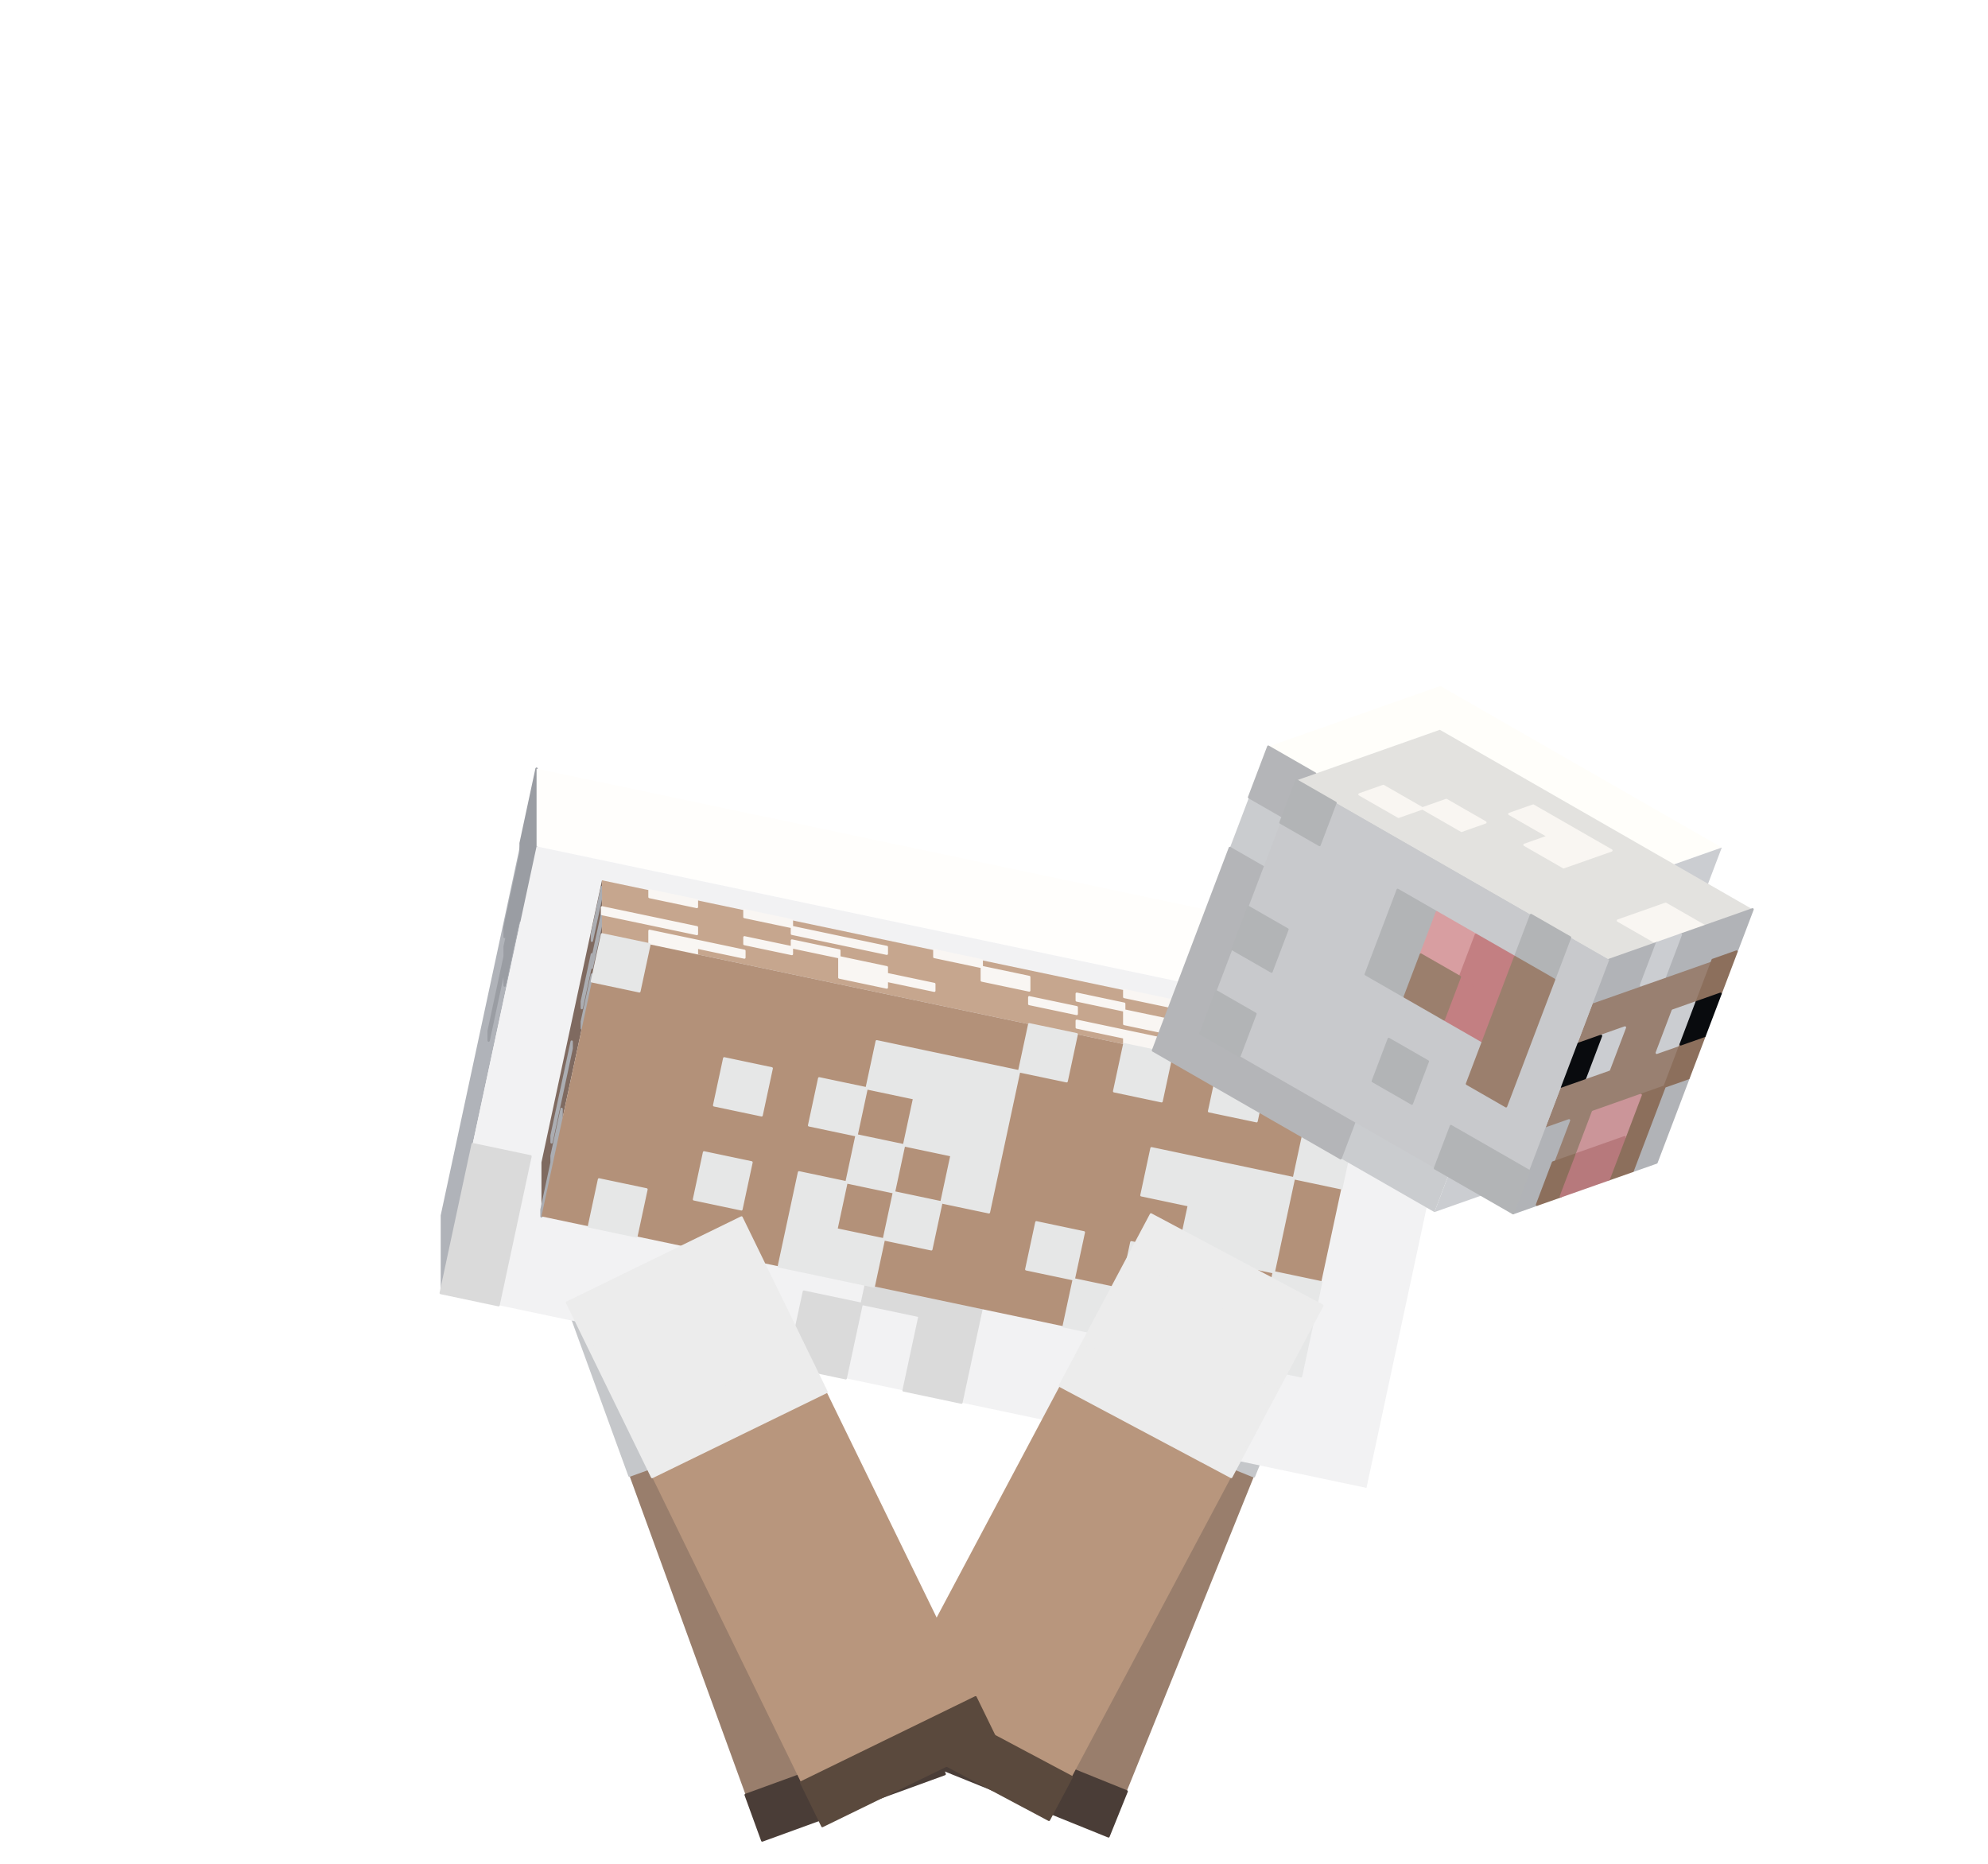
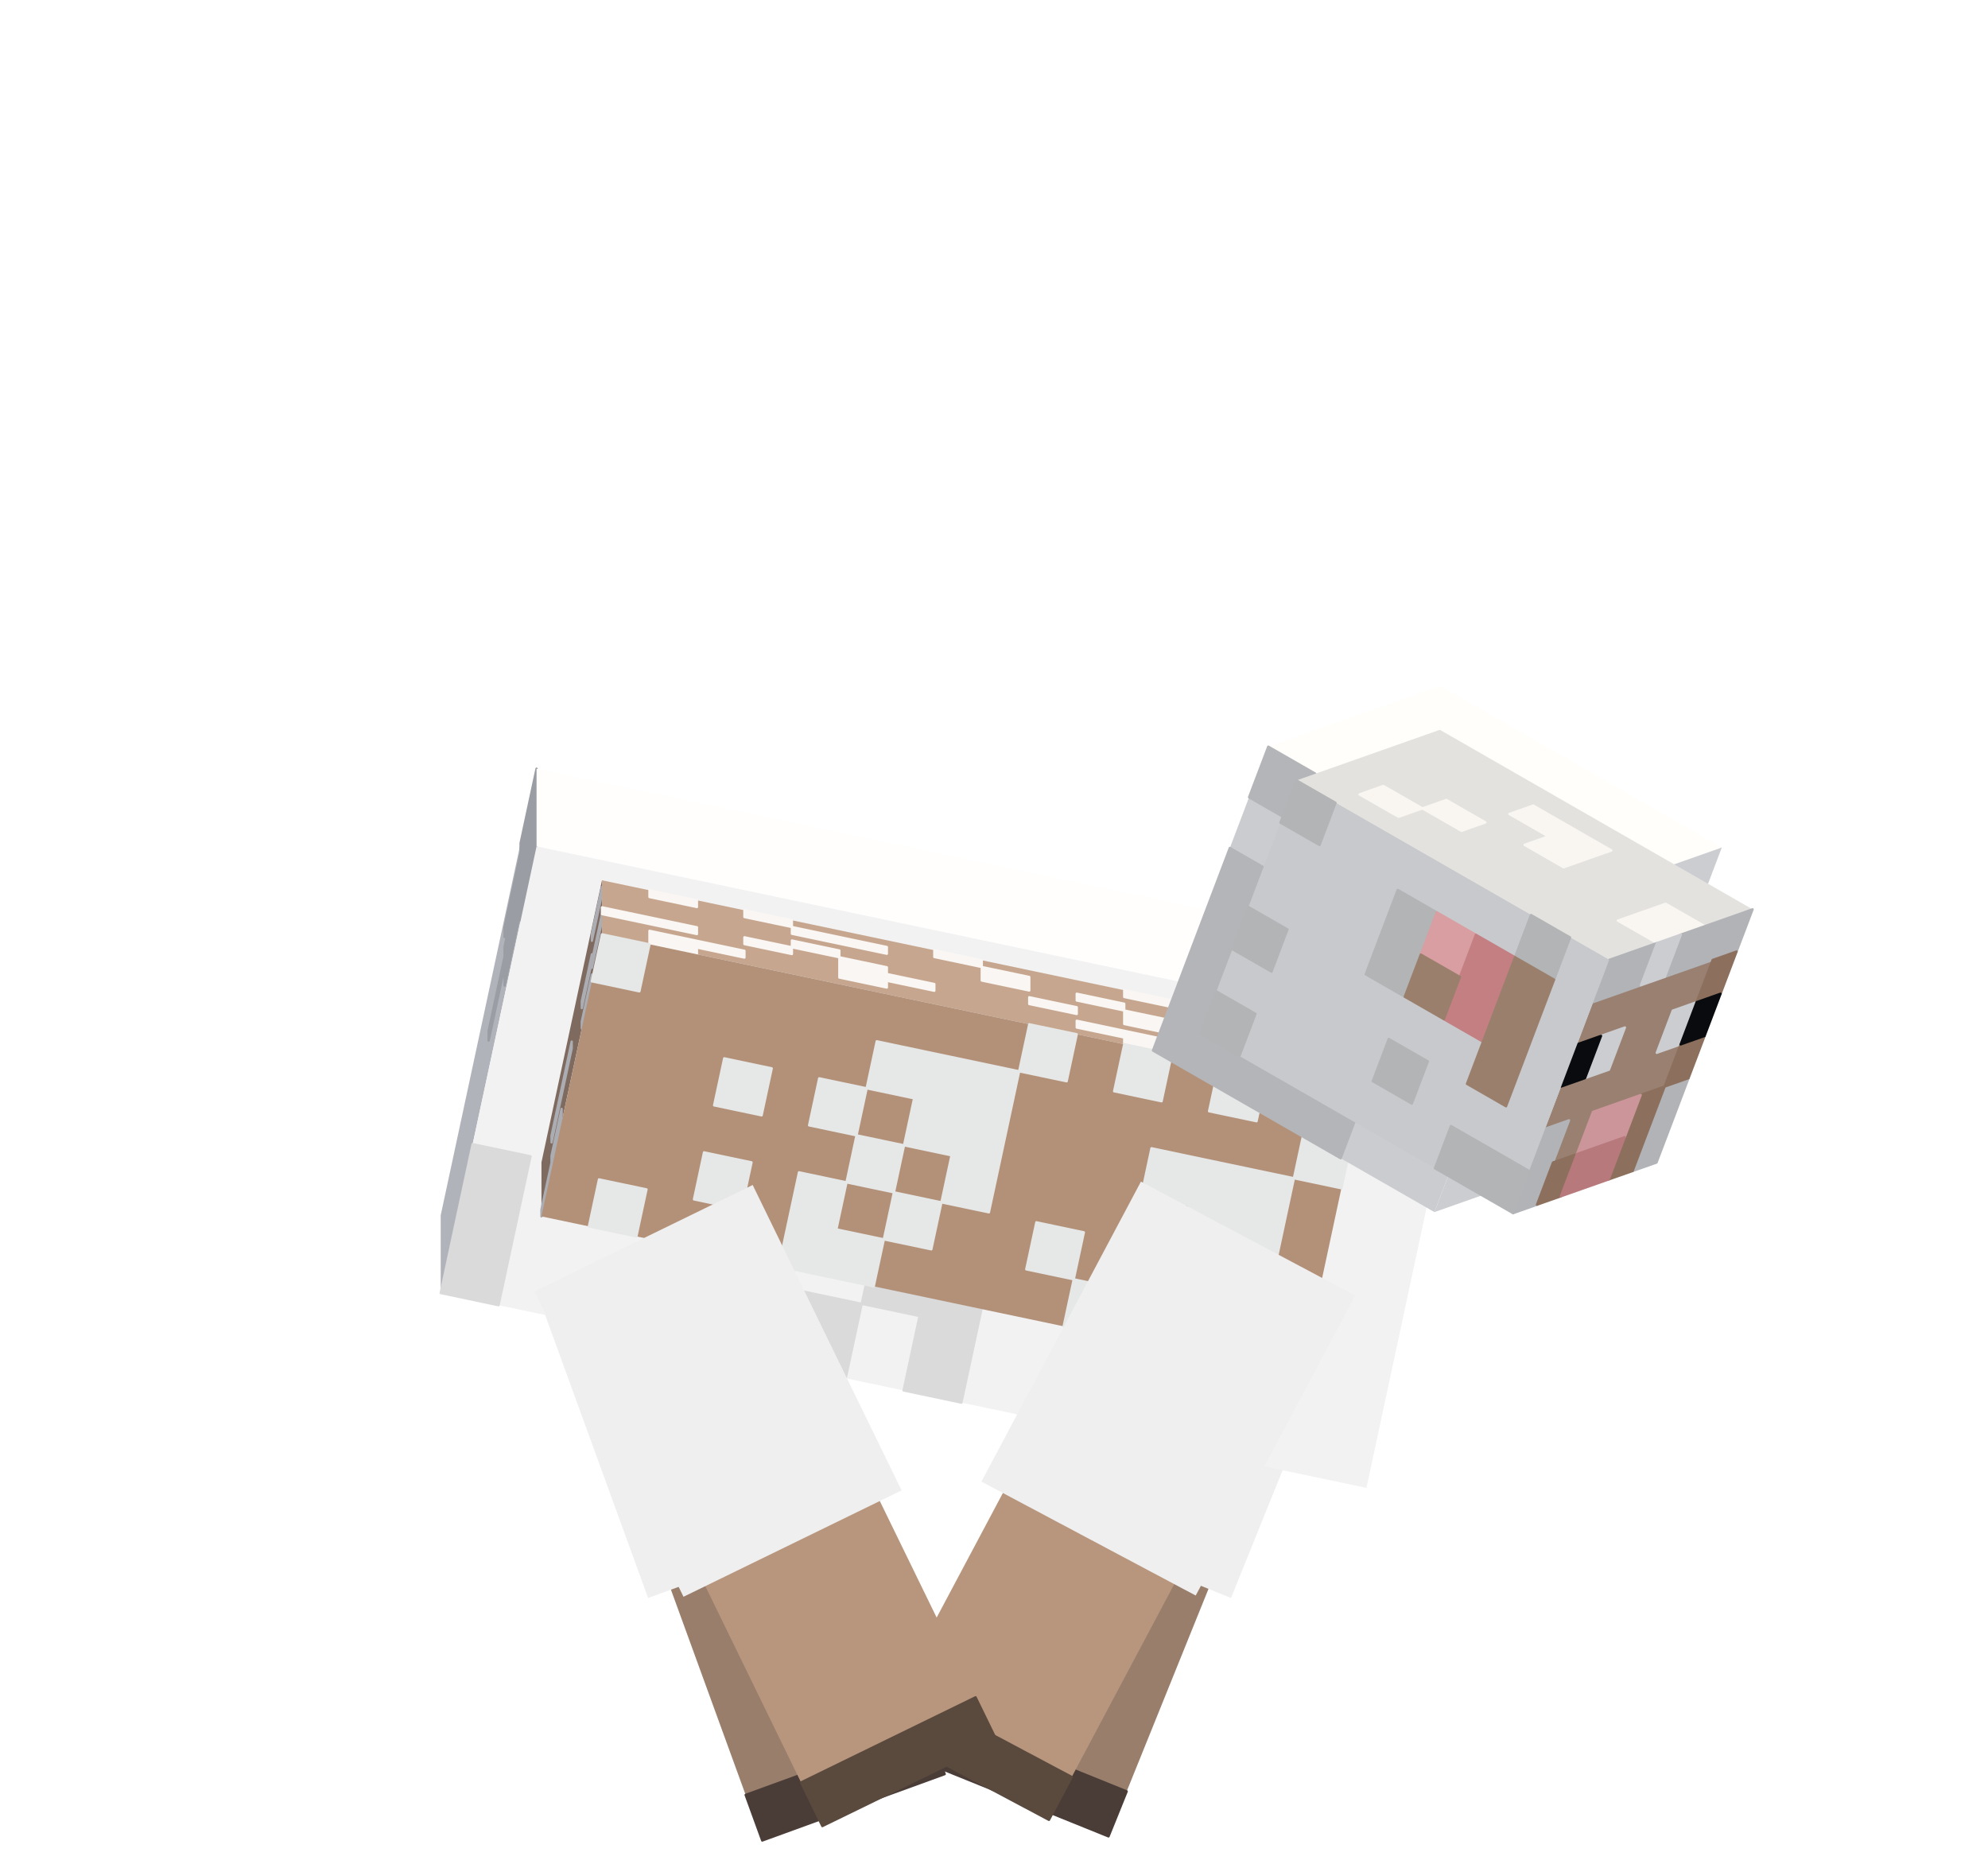
<svg xmlns="http://www.w3.org/2000/svg" viewBox="0 0 512 480" width="512" height="480" role="img" aria-labelledby="death-7-title">
  <g id="sheep">
    <g id="leg-front-left" aria-label="Front left leg">
      <g class="face" data-face="nx">
        <path fill="#997e6c" d="M295.32 315.13L341.68 333.87L285.49 472.94L239.13 454.21Z" />
        <path fill="#c5c7ca" stroke="#c5c7ca" stroke-width=".6" stroke-linejoin="round" d="M295.32 315.13L341.68 333.87L337 345.45L290.64 326.72ZM290.64 326.72L337 345.45L332.31 357.04L285.96 338.31ZM285.96 338.31L332.31 357.04L327.63 368.63L281.27 349.9ZM281.27 349.9L327.63 368.63L322.95 380.22L276.59 361.49Z" />
        <path fill="#4a3d37" stroke="#4a3d37" stroke-width=".6" stroke-linejoin="round" d="M243.81 442.62L290.17 461.35L285.49 472.94L239.13 454.21Z" />
      </g>
    </g>
    <g id="leg-hind-left" aria-label="Hind left leg">
      <g class="face" data-face="nx">
        <path fill="#997e6c" d="M145.01 333.05L191.99 315.95L243.3 456.9L196.31 474Z" />
        <path fill="#c5c7ca" stroke="#c5c7ca" stroke-width=".6" stroke-linejoin="round" d="M145.01 333.05L191.99 315.95L196.27 327.7L149.28 344.8ZM149.28 344.8L196.27 327.7L200.54 339.44L153.56 356.54ZM153.56 356.54L200.54 339.44L204.82 351.19L157.83 368.29ZM157.83 368.29L204.82 351.19L209.09 362.93L162.11 380.04Z" />
        <path fill="#4a3d37" stroke="#4a3d37" stroke-width=".6" stroke-linejoin="round" d="M192.04 462.26L239.02 445.16L243.3 456.9L196.31 474Z" />
+       </g>
+     </g>
+     <g id="wool-front-left" aria-label="Wool front left">
+       <g class="face" data-face="nx">
+         <path fill="#efefef" d="M291.87 307L349.82 330.41L317.04 411.54L259.09 388.13Z" />
+       </g>
+     </g>
+     <g id="wool-hind-left" aria-label="Wool hind left">
+       <g class="face" data-face="nx">
+         <path fill="#efefef" d="M137 329.32L195.73 307.94L225.65 390.16L166.92 411.54Z" />
      </g>
    </g>
    <g id="wool-body" aria-label="Wool body">
      <g class="face" data-face="bottom">
        <path fill="#b0b3b9" d="M113.5 333L113.5 313L138.19 197.97L138.19 217.98Z" />
        <path fill="#9a9da3" stroke="#9a9da3" stroke-width=".6" stroke-linejoin="round" d="M125.85 267.99L125.85 265.49L129.96 246.32L129.96 248.82ZM129.96 253.82L129.96 251.32L134.08 232.15L134.08 234.65ZM129.96 248.82L129.96 243.81L134.08 224.64L134.08 229.65ZM129.96 241.31L129.96 238.81L134.08 219.64L134.08 222.14ZM134.08 237.15L134.08 217.14L138.19 197.97L138.19 217.98Z" />
      </g>
      <g class="face" data-face="back">
        <path fill="#fffefc" d="M376.61 248.16L376.61 268.16L138.19 217.98L138.19 197.97Z" />
      </g>
      <g class="face" data-face="nx">
        <path fill="#f2f2f3" d="M376.61 268.16L351.93 383.19L113.5 333L138.19 217.98Z" />
        <path fill="#dadada" stroke="#dadada" stroke-width=".6" stroke-linejoin="round" d="M255.84 322.89L247.61 361.23L232.71 358.09L240.94 319.75ZM240.94 319.75L236.83 338.92L221.93 335.79L226.04 316.62ZM221.93 335.79L217.81 354.96L202.91 351.82L207.03 332.65ZM136.63 297.8L128.4 336.14L113.5 333L121.73 294.66Z" />
      </g>
    </g>
    <g id="body" aria-label="Body">
      <g class="face" data-face="bottom">
        <path fill="#7f6a60" d="M139.45 313.27L139.45 299.35L155.04 226.71L155.04 240.62Z" />
        <path fill="#abadb2" stroke="#abadb2" stroke-width=".6" stroke-linejoin="round" d="M139.45 313.27L139.45 311.53L142.05 299.42L142.05 301.16ZM142.05 301.16L142.05 297.68L144.64 285.58L144.64 289.06ZM142.05 294.21L142.05 292.47L144.64 280.36L144.64 282.1ZM144.64 282.1L144.64 280.36L147.24 268.25L147.24 269.99ZM149.84 264.84L149.84 263.1L152.44 250.99L152.44 252.73ZM149.84 259.62L149.84 257.88L152.44 245.77L152.44 247.51ZM152.44 249.25L152.44 247.51L155.04 235.41L155.04 237.15ZM152.44 242.29L152.44 240.56L155.04 228.45L155.04 230.19Z" />
      </g>
      <g class="face" data-face="back">
        <path fill="#c6a68e" d="M350.67 267.89L350.67 281.8L155.04 240.62L155.04 226.71Z" />
        <path fill="#f9f6f3" stroke="#f9f6f3" stroke-width=".6" stroke-linejoin="round" d="M338.44 272.27L338.44 275.75L326.22 273.18L326.22 269.7ZM326.22 273.18L326.22 274.92L313.99 272.34L313.99 270.6ZM313.99 265.38L313.99 267.12L301.76 264.55L301.76 262.81ZM301.76 257.59L301.76 259.33L289.54 256.76L289.54 255.02ZM301.76 262.81L301.76 266.29L289.54 263.72L289.54 260.24ZM301.76 268.03L301.76 271.51L289.54 268.93L289.54 265.46ZM289.54 258.5L289.54 260.24L277.31 257.66L277.31 255.92ZM289.54 265.46L289.54 267.19L277.31 264.62L277.31 262.88ZM277.31 259.4L277.31 261.14L265.08 258.57L265.08 256.83ZM265.08 251.61L265.08 255.09L252.85 252.52L252.85 249.04ZM252.85 247.3L252.85 249.04L240.63 246.46L240.63 244.72ZM240.63 253.42L240.63 255.16L228.4 252.59L228.4 250.85ZM228.4 243.89L228.4 245.63L216.17 243.05L216.17 241.32ZM228.4 249.11L228.4 254.33L216.17 251.75L216.17 246.53ZM216.17 241.32L216.17 243.05L203.95 240.48L203.95 238.74ZM216.17 244.79L216.17 246.53L203.95 243.96L203.95 242.22ZM203.95 237L203.95 238.74L191.72 236.17L191.72 234.43ZM203.95 243.96L203.95 245.7L191.72 243.13L191.72 241.39ZM191.72 244.87L191.72 246.61L179.49 244.03L179.49 242.29ZM179.49 231.85L179.49 233.59L167.27 231.02L167.27 229.28ZM179.49 238.81L179.49 240.55L167.27 237.98L167.27 236.24ZM179.49 242.29L179.49 245.77L167.27 243.2L167.27 239.72ZM167.27 236.24L167.27 237.98L155.04 235.41L155.04 233.67Z" />
      </g>
      <g class="face" data-face="nx">
        <path fill="#b39179" d="M350.67 281.8L335.08 354.45L139.45 313.27L155.04 240.62Z" />
        <path fill="#e6e7e7" stroke="#e6e7e7" stroke-width=".6" stroke-linejoin="round" d="M348.07 293.91L345.47 306.02L333.24 303.44L335.84 291.34ZM340.27 330.23L335.08 354.45L322.85 351.88L328.05 327.66ZM333.24 303.44L328.05 327.66L315.82 325.09L321.02 300.87ZM326.22 276.66L323.62 288.76L311.39 286.19L313.99 274.08ZM321.02 300.87L315.82 325.09L303.59 322.51L308.79 298.3ZM308.79 298.3L306.19 310.41L293.97 307.83L296.56 295.72ZM303.59 322.51L300.99 334.62L288.77 332.05L291.37 319.94ZM301.76 271.51L299.16 283.62L286.94 281.04L289.54 268.93ZM288.77 332.05L286.17 344.16L273.94 341.58L276.54 329.47ZM279.14 317.37L276.54 329.47L264.31 326.9L266.91 314.79ZM277.31 266.36L274.71 278.47L262.48 275.9L265.08 263.79ZM262.48 275.9L254.69 312.22L242.46 309.65L250.26 273.32ZM250.26 273.32L245.06 297.54L232.83 294.96L238.03 270.75ZM242.46 309.65L239.86 321.75L227.63 319.18L230.23 307.07ZM238.03 270.75L235.43 282.86L223.2 280.28L225.8 268.17ZM232.83 294.96L230.23 307.07L218.01 304.5L220.6 292.39ZM227.63 319.18L225.03 331.29L212.81 328.71L215.41 316.61ZM223.2 280.28L220.6 292.39L208.38 289.82L210.98 277.71ZM218.01 304.5L212.81 328.71L200.58 326.14L205.78 301.92ZM198.75 275.14L196.15 287.24L183.92 284.67L186.52 272.56ZM193.55 299.35L190.95 311.46L178.73 308.88L181.32 296.78ZM166.5 306.31L163.9 318.42L151.67 315.85L154.27 303.74ZM167.27 243.2L164.67 255.31L152.44 252.73L155.04 240.62Z" />
      </g>
    </g>
    <g id="wool-head" aria-label="Wool head">
      <g class="face" data-face="top">
        <path fill="#fffefa" d="M326.64 192.29L370.95 176.66L443.44 218.27L399.12 233.9Z" />
      </g>
      <g class="face" data-face="front">
        <path fill="#cbcdd1" d="M399.12 233.9L443.44 218.27L413.75 296.53L369.43 312.16Z" />
      </g>
      <g class="face" data-face="nx">
        <path fill="#cacccf" d="M326.64 192.29L399.12 233.9L369.43 312.16L296.94 270.55Z" />
        <path fill="#b4b5b8" stroke="#b4b5b8" stroke-width=".6" stroke-linejoin="round" d="M326.64 192.29L338.72 199.23L333.77 212.27L321.69 205.33ZM316.74 218.38L328.82 225.31L323.87 238.35L311.79 231.42ZM311.79 231.42L323.87 238.35L318.92 251.4L306.84 244.46ZM306.84 244.46L318.92 251.4L313.97 264.44L301.89 257.5ZM301.89 257.5L350.22 285.25L345.27 298.29L296.94 270.55Z" />
      </g>
    </g>
    <g id="head" aria-label="Head">
      <g class="face" data-face="top">
        <path fill="#e3e2df" d="M333.9 200.98L370.83 187.95L451.37 234.19L414.44 247.21Z" />
        <path fill="#f9f6f2" stroke="#f9f6f2" stroke-width=".6" stroke-linejoin="round" d="M350.12 204.59L356.27 202.41L366.34 208.19L360.19 210.36ZM366.34 208.19L372.5 206.02L382.56 211.8L376.41 213.97ZM388.72 209.63L394.87 207.46L404.94 213.24L398.79 215.41ZM392.63 217.58L404.94 213.24L415.01 219.02L402.7 223.36ZM416.68 237.09L428.99 232.75L439.06 238.53L426.75 242.87Z" />
      </g>
      <g class="face" data-face="front">
        <path fill="#998071" d="M414.44 247.21L451.37 234.19L426.62 299.4L389.69 312.43Z" />
        <path fill="#b1b3b7" stroke="#b1b3b7" stroke-width=".6" stroke-linejoin="round" d="M414.44 247.21L426.75 242.87L422.62 253.74L410.31 258.08ZM432.9 240.7L451.37 234.19L447.24 245.06L428.78 251.57ZM397.94 290.69L404.1 288.52L399.97 299.39L393.82 301.56ZM428.72 279.83L434.87 277.66L430.75 288.53L424.59 290.7ZM393.82 301.56L399.97 299.39L395.85 310.25L389.69 312.43ZM424.59 290.7L430.75 288.53L426.62 299.4L420.47 301.57Z" />
        <path fill="#cbcdd1" stroke="#cbcdd1" stroke-width=".6" stroke-linejoin="round" d="M426.75 242.87L432.9 240.7L428.78 251.57L422.62 253.74ZM412.34 266.78L418.5 264.61L414.38 275.48L408.22 277.65ZM430.81 260.27L436.96 258.1L432.84 268.97L426.69 271.14Z" />
        <path fill="#8c6f5c" stroke="#8c6f5c" stroke-width=".6" stroke-linejoin="round" d="M441.09 247.23L447.24 245.06L443.12 255.93L436.96 258.1ZM432.84 268.97L439 266.79L434.87 277.66L428.72 279.83ZM422.56 282L428.72 279.83L424.59 290.7L418.44 292.87ZM399.97 299.39L406.13 297.22L402 308.08L395.85 310.25ZM418.44 292.87L424.59 290.7L420.47 301.57L414.31 303.74Z" />
        <path fill="#090b0e" stroke="#090b0e" stroke-width=".6" stroke-linejoin="round" d="M406.19 268.95L412.34 266.78L408.22 277.65L402.07 279.82ZM436.96 258.1L443.12 255.93L439 266.79L432.84 268.97Z" />
        <path fill="#cb9599" stroke="#cb9599" stroke-width=".6" stroke-linejoin="round" d="M410.25 286.35L422.56 282L418.44 292.87L406.13 297.22Z" />
        <path fill="#b7797c" stroke="#b7797c" stroke-width=".6" stroke-linejoin="round" d="M406.13 297.22L418.44 292.87L414.31 303.74L402 308.08Z" />
      </g>
      <g class="face" data-face="nx">
        <path fill="#c8c9cc" d="M333.9 200.98L414.44 247.21L389.69 312.43L309.15 266.19Z" />
        <path fill="#b2b4b6" stroke="#b2b4b6" stroke-width=".6" stroke-linejoin="round" d="M333.9 200.98L343.96 206.76L339.84 217.63L329.77 211.85ZM394.3 235.65L404.37 241.43L400.25 252.3L390.18 246.52ZM359.97 229.18L370.04 234.96L365.92 245.83L355.85 240.05ZM355.85 240.05L365.92 245.83L361.79 256.7L351.73 250.92ZM321.52 233.58L331.59 239.36L327.47 250.23L317.4 244.45ZM357.67 267.57L367.74 273.35L363.61 284.22L353.55 278.44ZM313.28 255.32L323.34 261.1L319.22 271.97L309.15 266.19ZM373.68 290L393.82 301.56L389.69 312.43L369.56 300.87Z" />
        <path fill="#d89ea1" stroke="#d89ea1" stroke-width=".6" stroke-linejoin="round" d="M370.04 234.96L380.11 240.74L375.99 251.61L365.92 245.83Z" />
        <path fill="#c37f82" stroke="#c37f82" stroke-width=".6" stroke-linejoin="round" d="M380.11 240.74L390.18 246.52L386.05 257.39L375.99 251.61ZM375.99 251.61L386.05 257.39L381.93 268.26L371.86 262.48Z" />
        <path fill="#9b7f6d" stroke="#9b7f6d" stroke-width=".6" stroke-linejoin="round" d="M390.18 246.52L400.25 252.3L396.12 263.17L386.05 257.39ZM365.92 245.83L375.99 251.61L371.86 262.48L361.79 256.7ZM386.05 257.39L396.12 263.17L392 274.04L381.93 268.26ZM381.93 268.26L392 274.04L387.87 284.91L377.81 279.13Z" />
      </g>
    </g>
    <g id="leg-front-right" aria-label="Front right leg">
      <g class="face" data-face="nx">
        <path fill="#b8967d" d="M296.43 312.76L340.57 336.24L270.15 468.68L226.01 445.21Z" />
        <path fill="#ececec" stroke="#ececec" stroke-width=".6" stroke-linejoin="round" d="M296.43 312.76L340.57 336.24L334.71 347.27L290.56 323.8ZM290.56 323.8L334.71 347.27L328.84 358.31L284.69 334.84ZM284.69 334.84L328.84 358.31L322.97 369.35L278.82 345.87ZM278.82 345.87L322.97 369.35L317.1 380.38L272.95 356.91Z" />
        <path fill="#5a493d" stroke="#5a493d" stroke-width=".6" stroke-linejoin="round" d="M231.87 434.17L276.02 457.64L270.15 468.68L226.01 445.21Z" />
      </g>
    </g>
    <g id="leg-hind-right" aria-label="Hind right leg">
      <g class="face" data-face="nx">
        <path fill="#b8967d" d="M146.03 335.46L190.97 313.54L256.73 448.36L211.79 470.28Z" />
        <path fill="#ececec" stroke="#ececec" stroke-width=".6" stroke-linejoin="round" d="M146.03 335.46L190.97 313.54L196.45 324.78L151.51 346.69ZM151.51 346.69L196.45 324.78L201.93 336.01L156.99 357.93ZM156.99 357.93L201.93 336.01L207.41 347.25L162.47 369.16ZM162.47 369.16L207.41 347.25L212.89 358.48L167.95 380.4Z" />
        <path fill="#5a493d" stroke="#5a493d" stroke-width=".6" stroke-linejoin="round" d="M206.31 459.04L251.25 437.12L256.73 448.36L211.79 470.28Z" />
      </g>
    </g>
+     <g id="wool-front-right" aria-label="Wool front right">
+       <g class="face" data-face="nx">
+         <path fill="#efefef" d="M293.84 304.31L349.03 333.65L307.95 410.91L252.76 381.57Z" />
+       </g>
+     </g>
+     <g id="wool-hind-right" aria-label="Wool hind right">
+       <g class="face" data-face="nx">
+         <path fill="#efefef" d="M137.67 332.58L193.85 305.18L232.2 383.83L176.03 411.23Z" />
+       </g>
+     </g>
  </g>
</svg>
